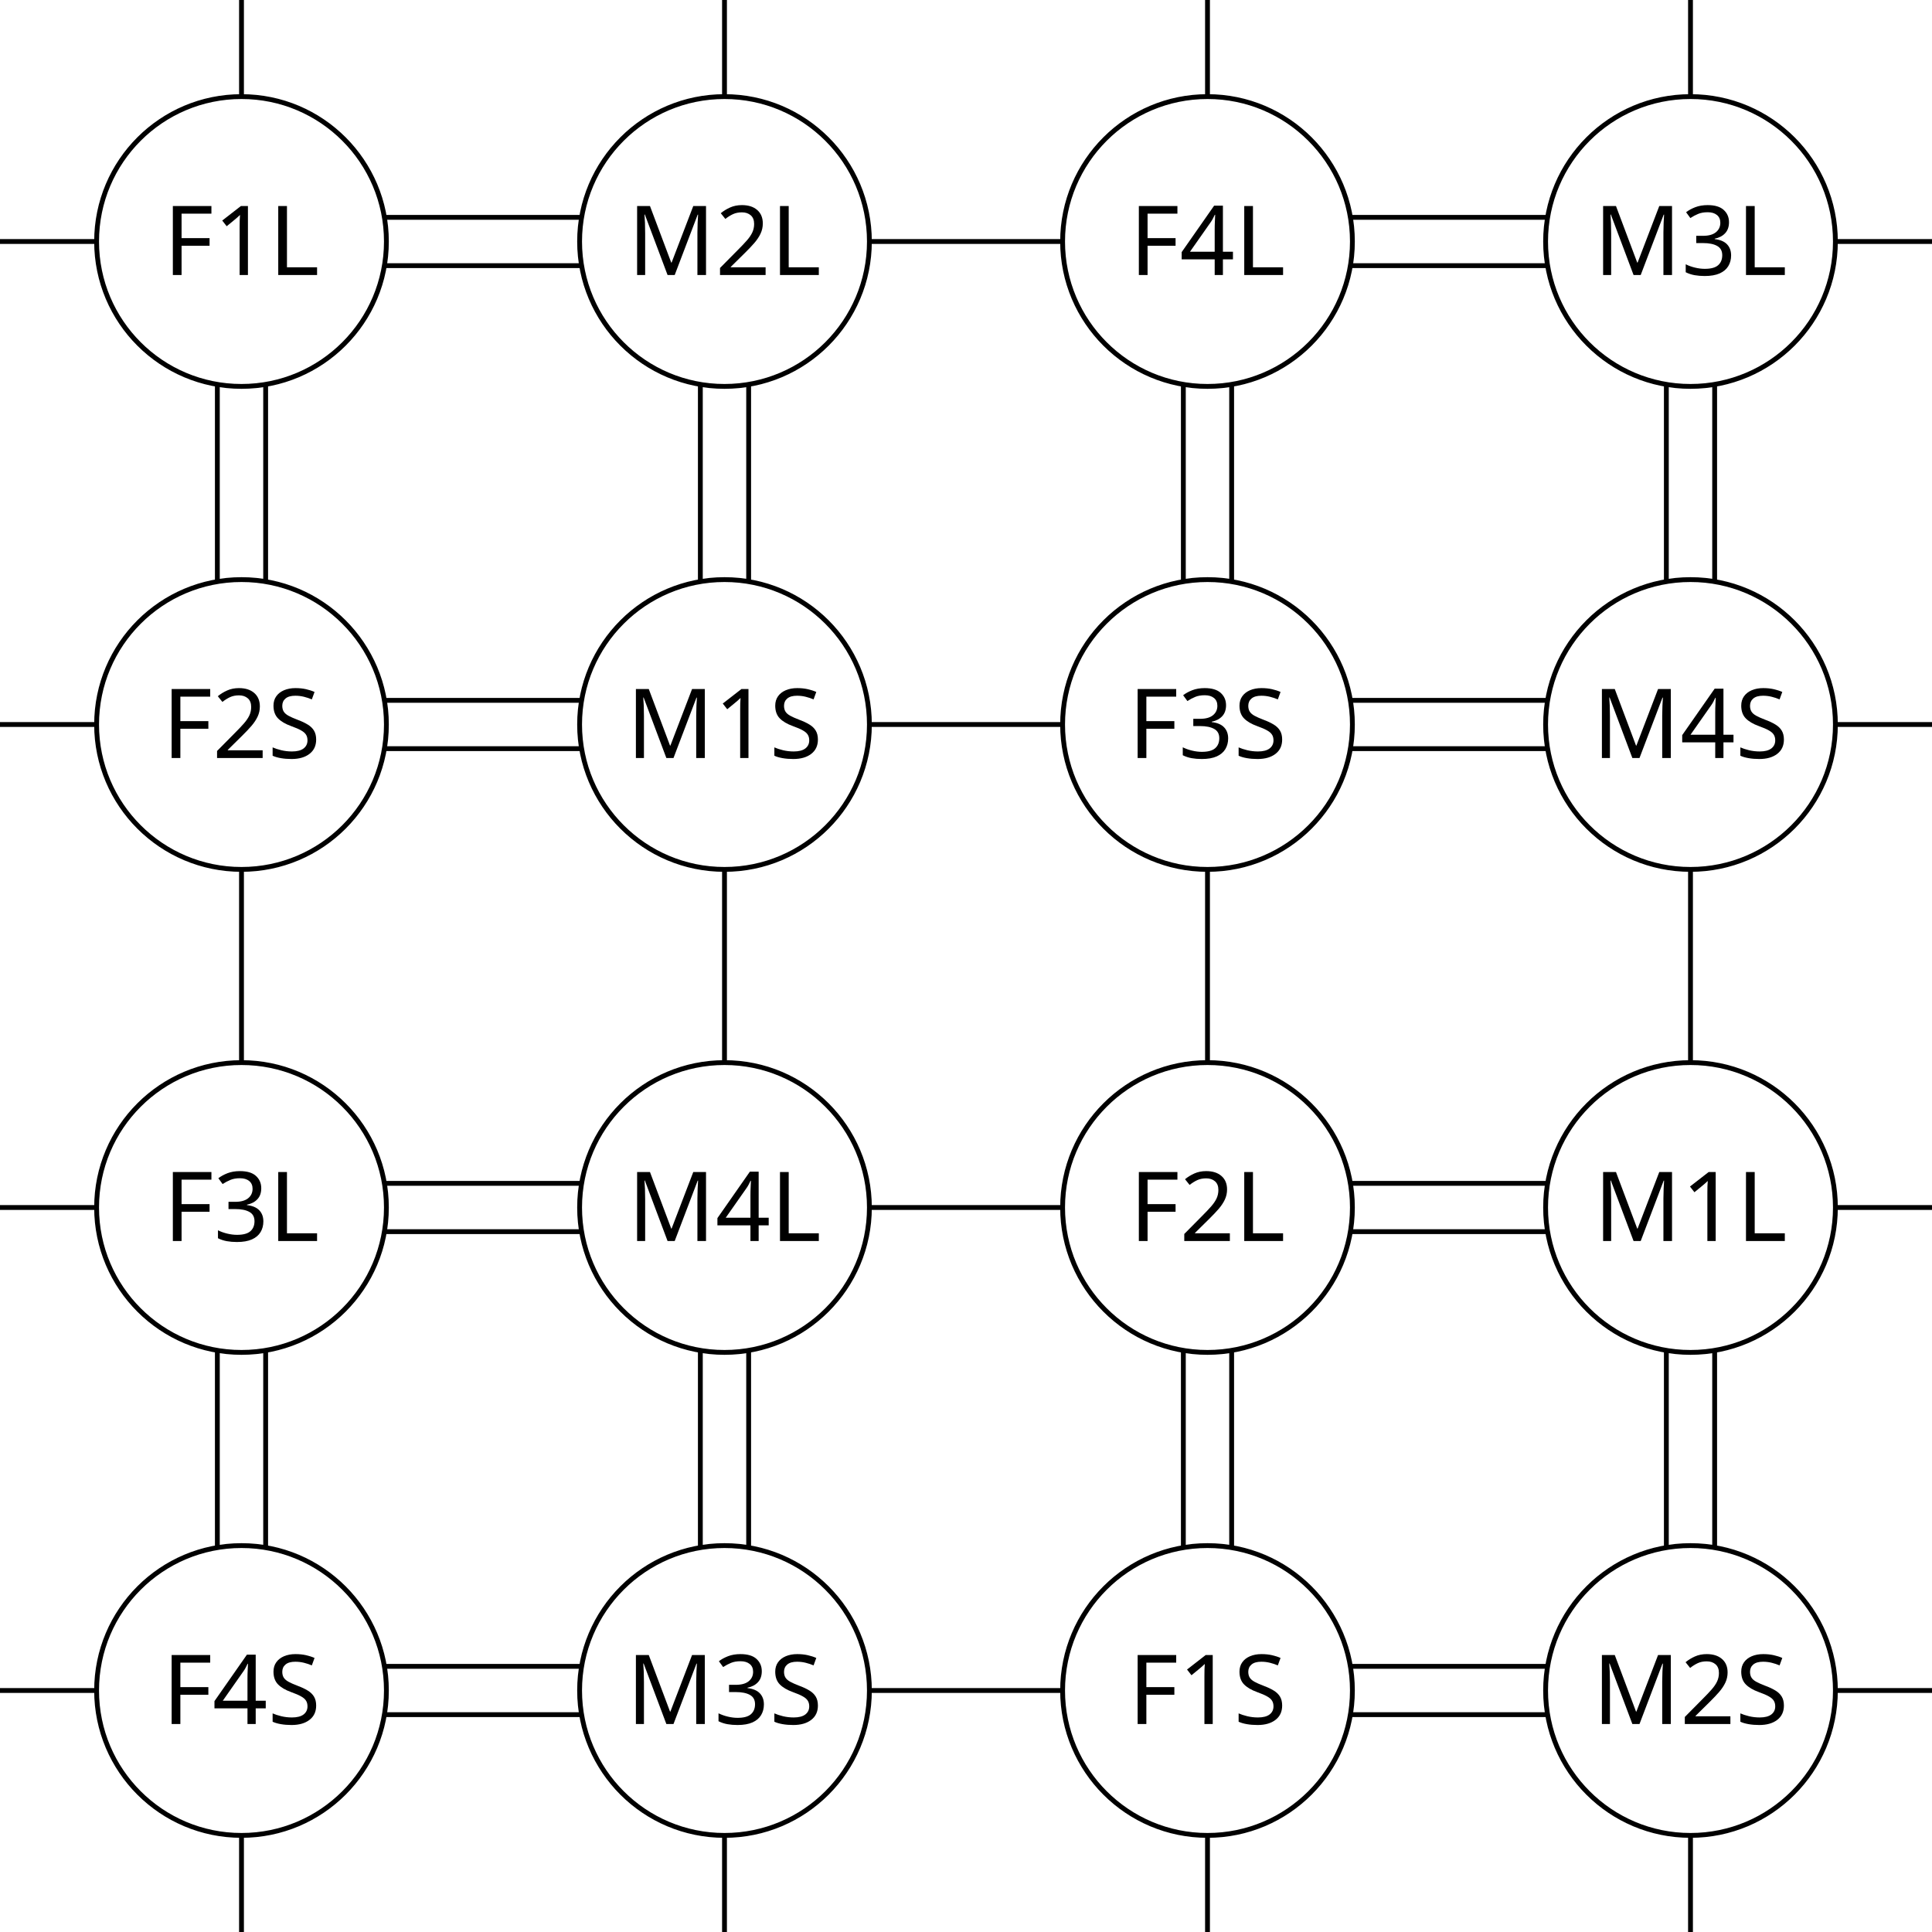
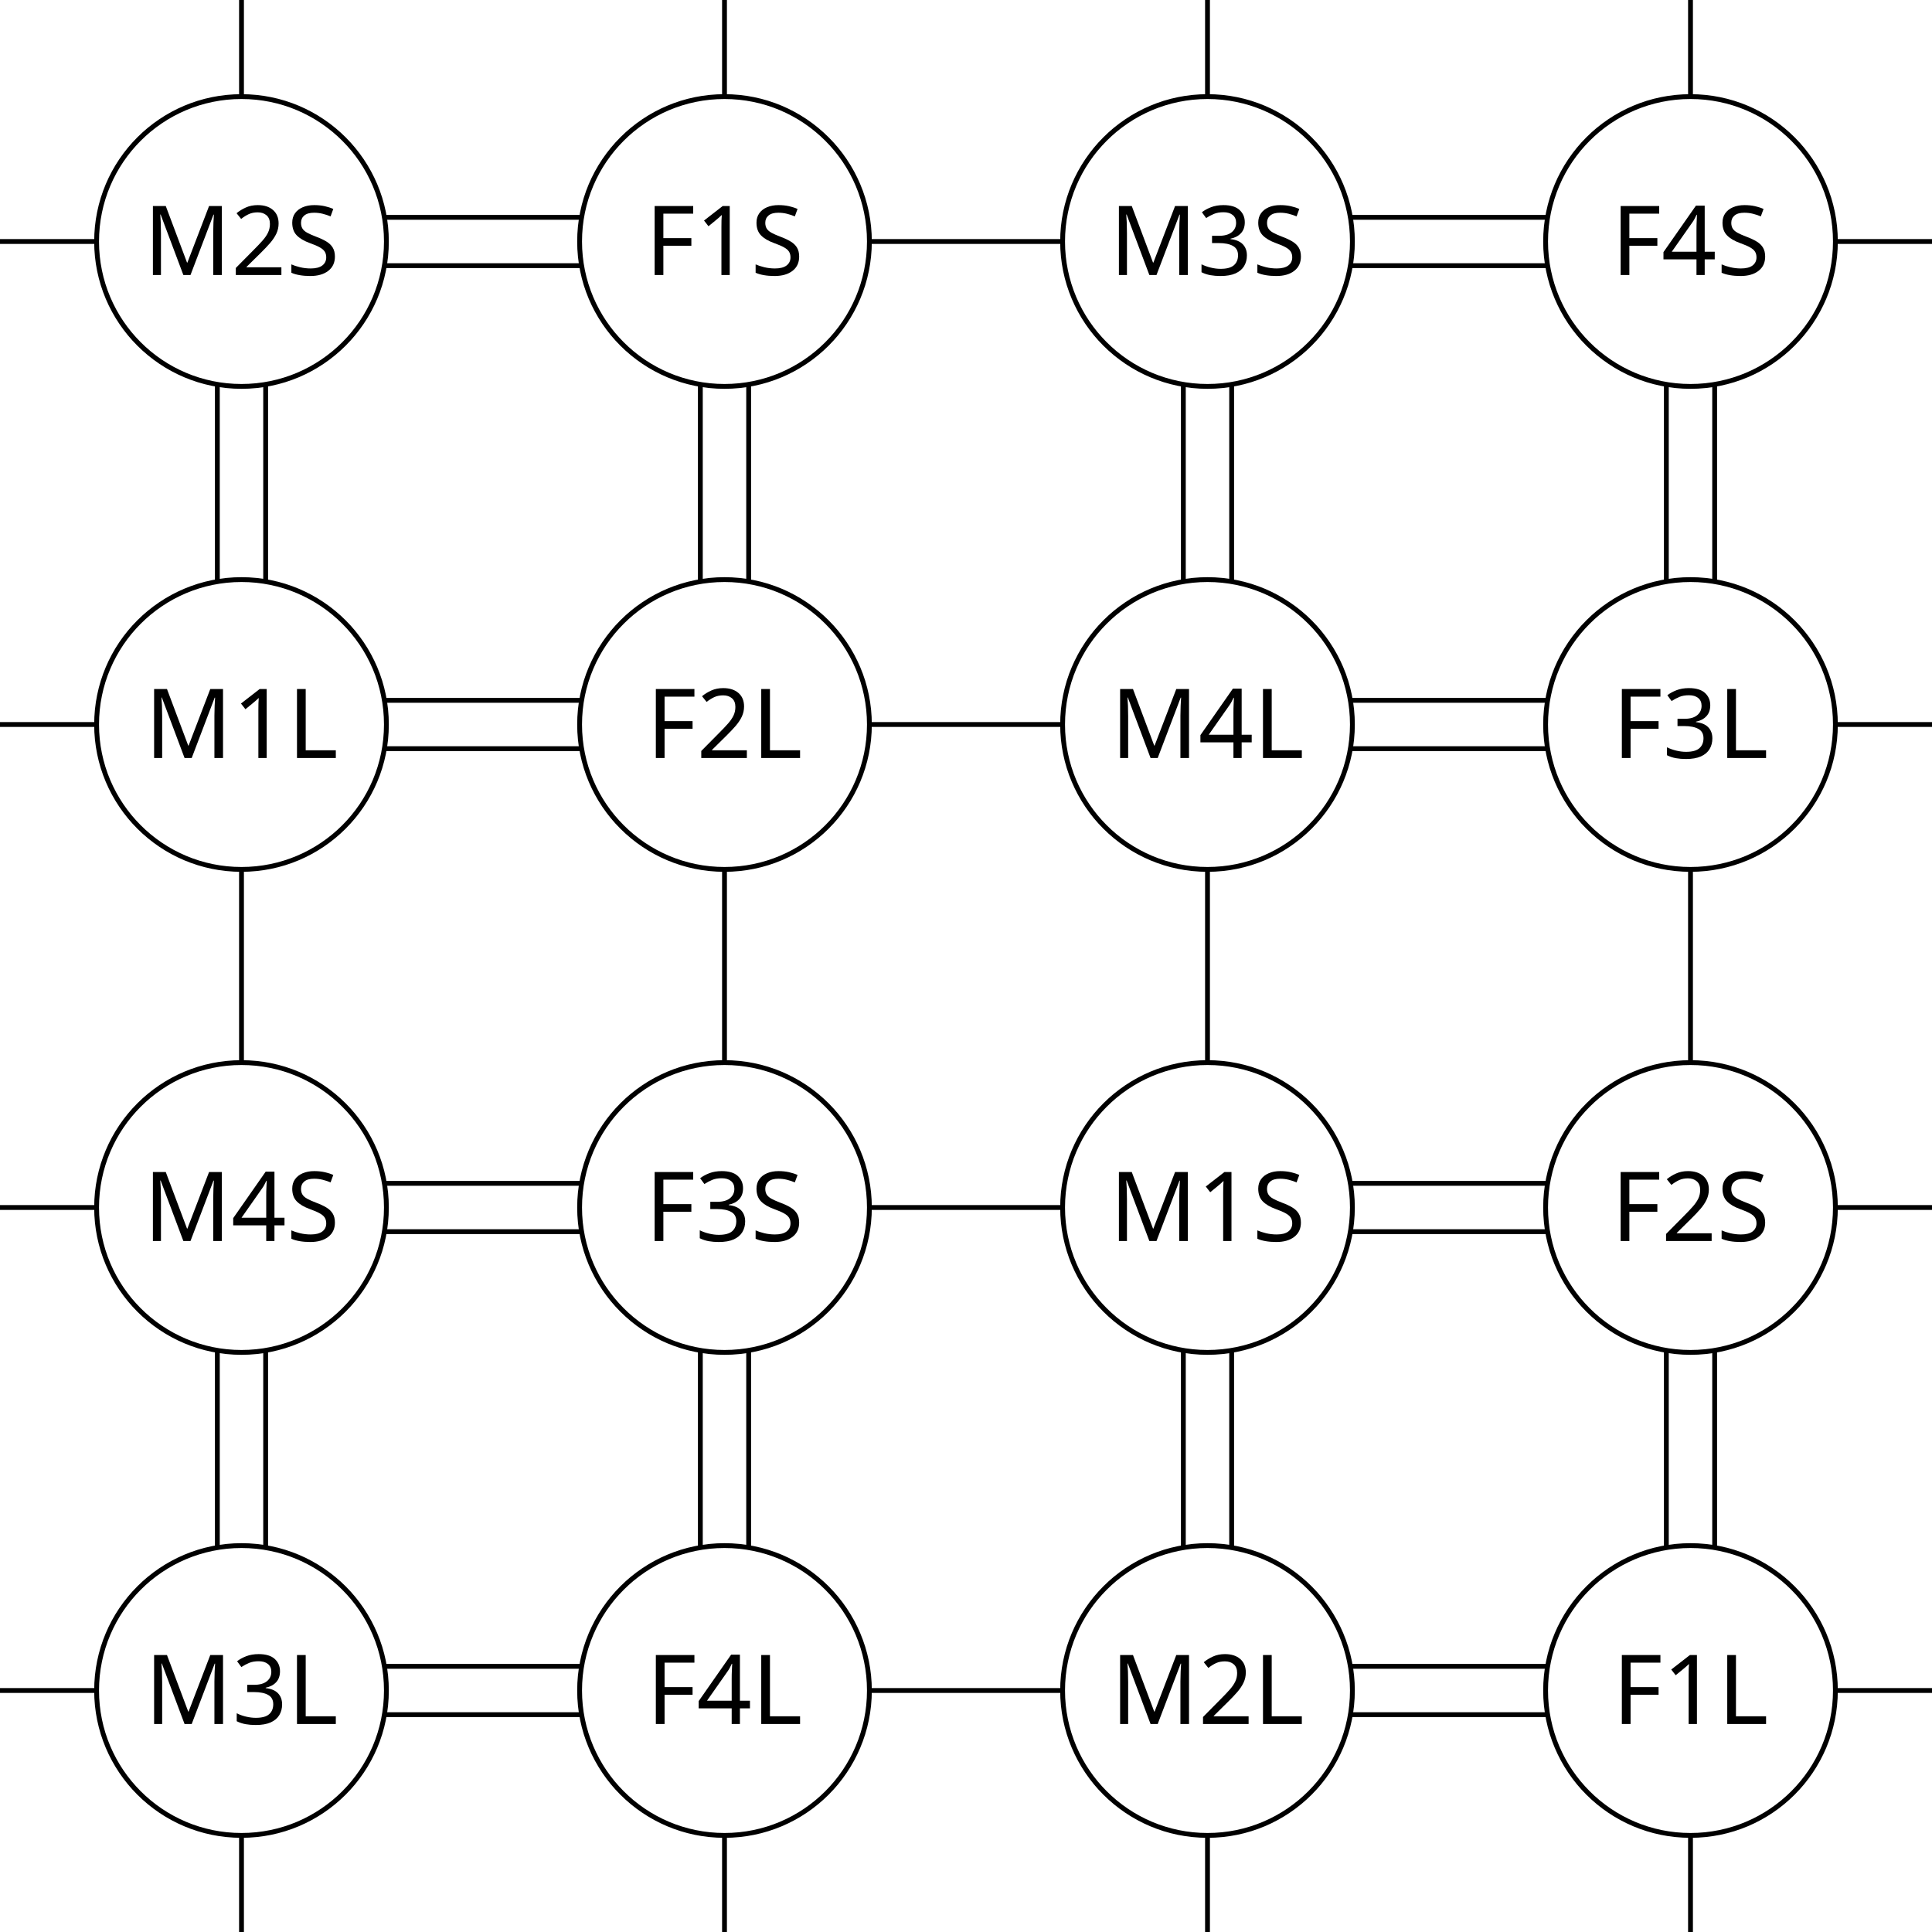
<svg xmlns="http://www.w3.org/2000/svg" version="1.1" viewBox="0 0 800 800" width="800" height="800" style="margin:auto">
  <defs>
    <clipPath id="clip-image">
      <rect width="100%" height="100%" />
    </clipPath>
  </defs>
  <g clip-path="url(#clip-image)">
    <g fill="none" stroke="#000" stroke-width="2">
      <g>
        <g>
          <g>
            <path d="M 500 360 L 500 440" />
            <path d="M 300 360 L 300 440" />
            <path d="M 440 500 L 360 500" />
            <path d="M 360 300 L 440 300" />
          </g>
          <g>
            <g transform="translate(400 0)">
              <path d="M 300 360 L 300 440" />
              <path d="M 440 500 L 360 500" />
              <path d="M 360 300 L 440 300" />
            </g>
            <g transform="translate(-400 0)">
              <path d="M 500 360 L 500 440" />
              <path d="M 440 500 L 360 500" />
              <path d="M 360 300 L 440 300" />
            </g>
            <g transform="translate(0 -400)">
              <path d="M 500 360 L 500 440" />
              <path d="M 300 360 L 300 440" />
              <path d="M 440 500 L 360 500" />
            </g>
            <g transform="translate(0 400)">
              <path d="M 500 360 L 500 440" />
              <path d="M 300 360 L 300 440" />
              <path d="M 360 300 L 440 300" />
            </g>
            <g transform="translate(-400 -400)">
              <path d="M 500 360 L 500 440" />
              <path d="M 440 500 L 360 500" />
            </g>
            <g transform="translate(400 -400)">
              <path d="M 300 360 L 300 440" />
              <path d="M 440 500 L 360 500" />
            </g>
            <g transform="translate(-400 400)">
              <path d="M 500 360 L 500 440" />
              <path d="M 360 300 L 440 300" />
            </g>
            <g transform="translate(400 400)">
              <path d="M 300 360 L 300 440" />
              <path d="M 360 300 L 440 300" />
            </g>
          </g>
        </g>
        <g>
          <g>
            <g transform="translate(-200 -200)">
              <path d="M 490 360 L 490 440" />
              <path d="M 510 360 L 510 440" />
              <path d="M 290 360 L 290 440" />
              <path d="M 310 360 L 310 440" />
              <path d="M 440 490 L 360 490" />
              <path d="M 440 510 L 360 510" />
              <path d="M 360 310 L 440 310" />
              <path d="M 360 290 L 440 290" />
            </g>
            <g transform="translate(200 -200)">
              <path d="M 490 360 L 490 440" />
              <path d="M 510 360 L 510 440" />
              <path d="M 290 360 L 290 440" />
              <path d="M 310 360 L 310 440" />
              <path d="M 440 490 L 360 490" />
              <path d="M 440 510 L 360 510" />
              <path d="M 360 310 L 440 310" />
              <path d="M 360 290 L 440 290" />
            </g>
            <g transform="translate(-200 200)">
              <path d="M 490 360 L 490 440" />
              <path d="M 510 360 L 510 440" />
              <path d="M 290 360 L 290 440" />
              <path d="M 310 360 L 310 440" />
              <path d="M 440 490 L 360 490" />
              <path d="M 440 510 L 360 510" />
              <path d="M 360 310 L 440 310" />
              <path d="M 360 290 L 440 290" />
            </g>
            <g transform="translate(200 200)">
              <path d="M 490 360 L 490 440" />
              <path d="M 510 360 L 510 440" />
              <path d="M 290 360 L 290 440" />
              <path d="M 310 360 L 310 440" />
              <path d="M 440 490 L 360 490" />
              <path d="M 440 510 L 360 510" />
              <path d="M 360 310 L 440 310" />
              <path d="M 360 290 L 440 290" />
            </g>
          </g>
        </g>
      </g>
    </g>
    <g>
      <g stroke-width="2" fill="none" stroke="black">
        <circle cx="100" cy="100" r="60" />
        <circle cx="300" cy="100" r="60" />
        <circle cx="500" cy="100" r="60" />
        <circle cx="700" cy="100" r="60" />
        <circle cx="100" cy="300" r="60" />
        <circle cx="300" cy="300" r="60" />
        <circle cx="500" cy="300" r="60" />
        <circle cx="700" cy="300" r="60" />
        <circle cx="100" cy="500" r="60" />
        <circle cx="300" cy="500" r="60" />
        <circle cx="500" cy="500" r="60" />
        <circle cx="700" cy="500" r="60" />
        <circle cx="100" cy="700" r="60" />
        <circle cx="300" cy="700" r="60" />
        <circle cx="500" cy="700" r="60" />
        <circle cx="700" cy="700" r="60" />
      </g>
      <g dominant-baseline="middle" text-anchor="middle" font-family="sans" font-size="40" fill="black">
-         <text x="100" y="100">F1L</text>
-         <text x="300" y="100">M2L</text>
-         <text x="500" y="100">F4L</text>
-         <text x="700" y="100">M3L</text>
-         <text x="100" y="300">F2S</text>
-         <text x="300" y="300">M1S</text>
-         <text x="500" y="300">F3S</text>
-         <text x="700" y="300">M4S</text>
-         <text x="100" y="500">F3L</text>
-         <text x="300" y="500">M4L</text>
-         <text x="500" y="500">F2L</text>
-         <text x="700" y="500">M1L</text>
-         <text x="100" y="700">F4S</text>
-         <text x="300" y="700">M3S</text>
-         <text x="500" y="700">F1S</text>
-         <text x="700" y="700">M2S</text>
+         <text x="100" y="100">M2S</text>
+         <text x="300" y="100">F1S</text>
+         <text x="500" y="100">M3S</text>
+         <text x="700" y="100">F4S</text>
+         <text x="100" y="300">M1L</text>
+         <text x="300" y="300">F2L</text>
+         <text x="500" y="300">M4L</text>
+         <text x="700" y="300">F3L</text>
+         <text x="100" y="500">M4S</text>
+         <text x="300" y="500">F3S</text>
+         <text x="500" y="500">M1S</text>
+         <text x="700" y="500">F2S</text>
+         <text x="100" y="700">M3L</text>
+         <text x="300" y="700">F4L</text>
+         <text x="500" y="700">M2L</text>
+         <text x="700" y="700">F1L</text>
      </g>
    </g>
  </g>
</svg>
